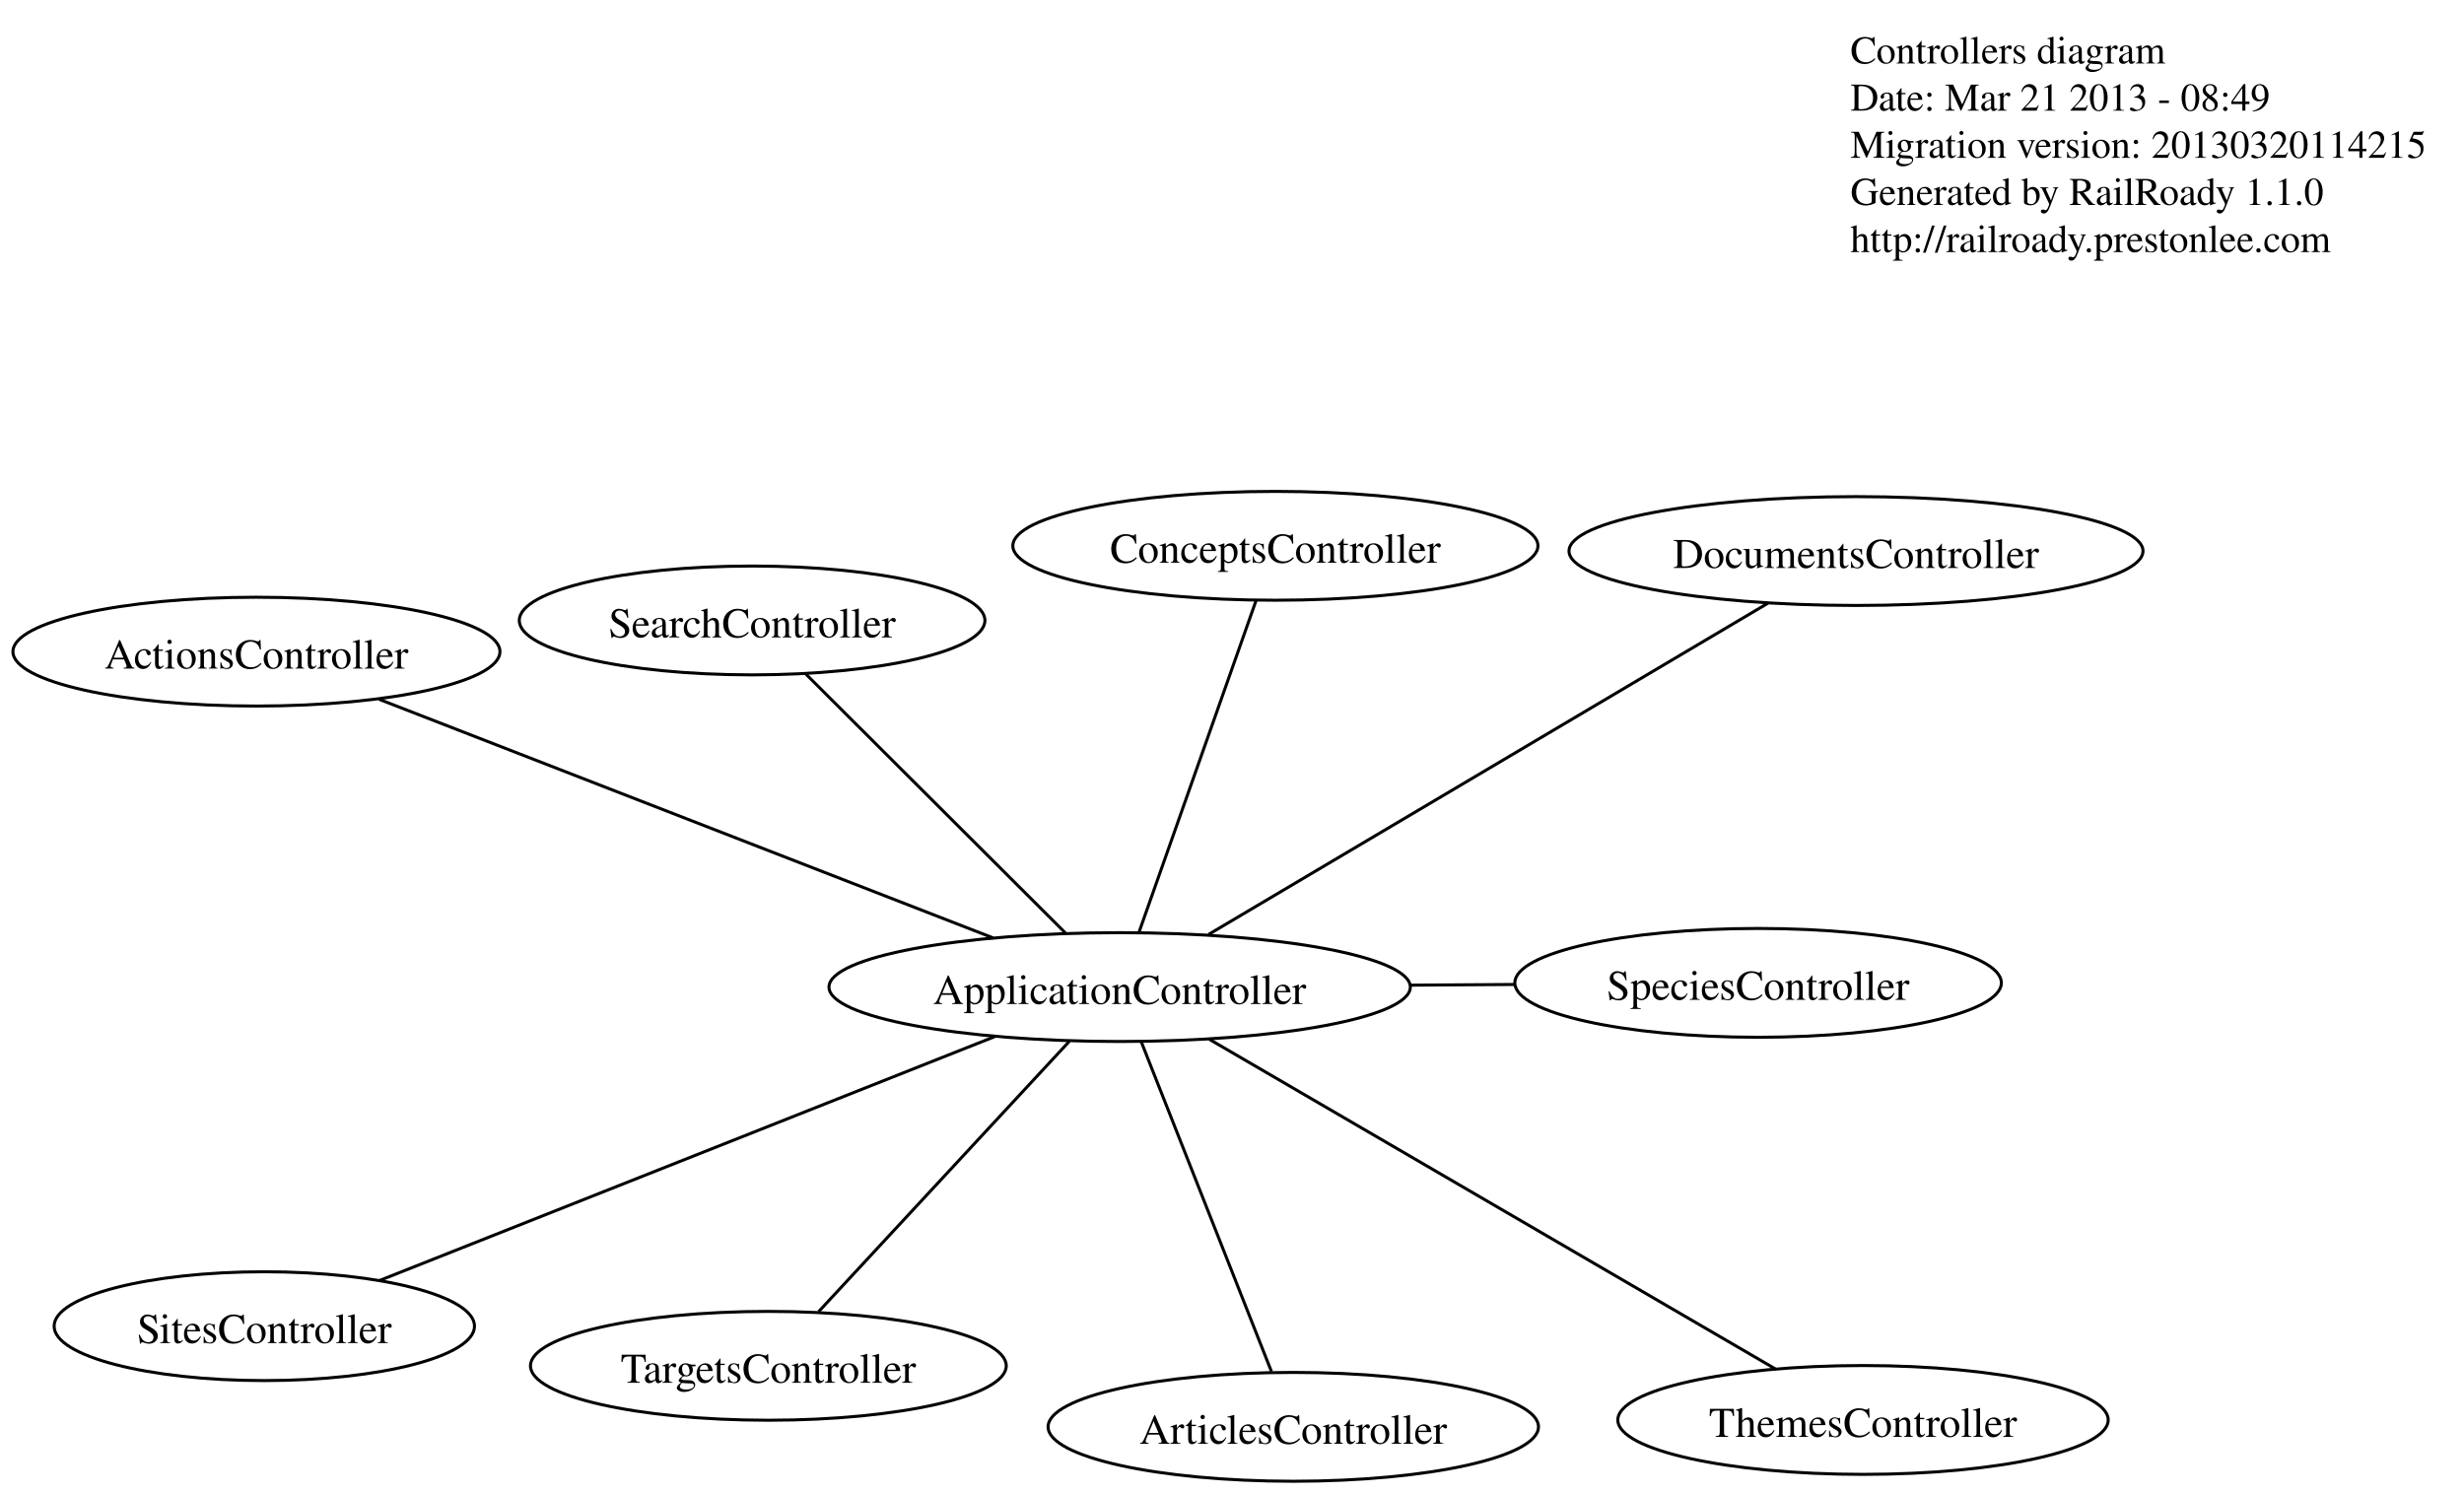
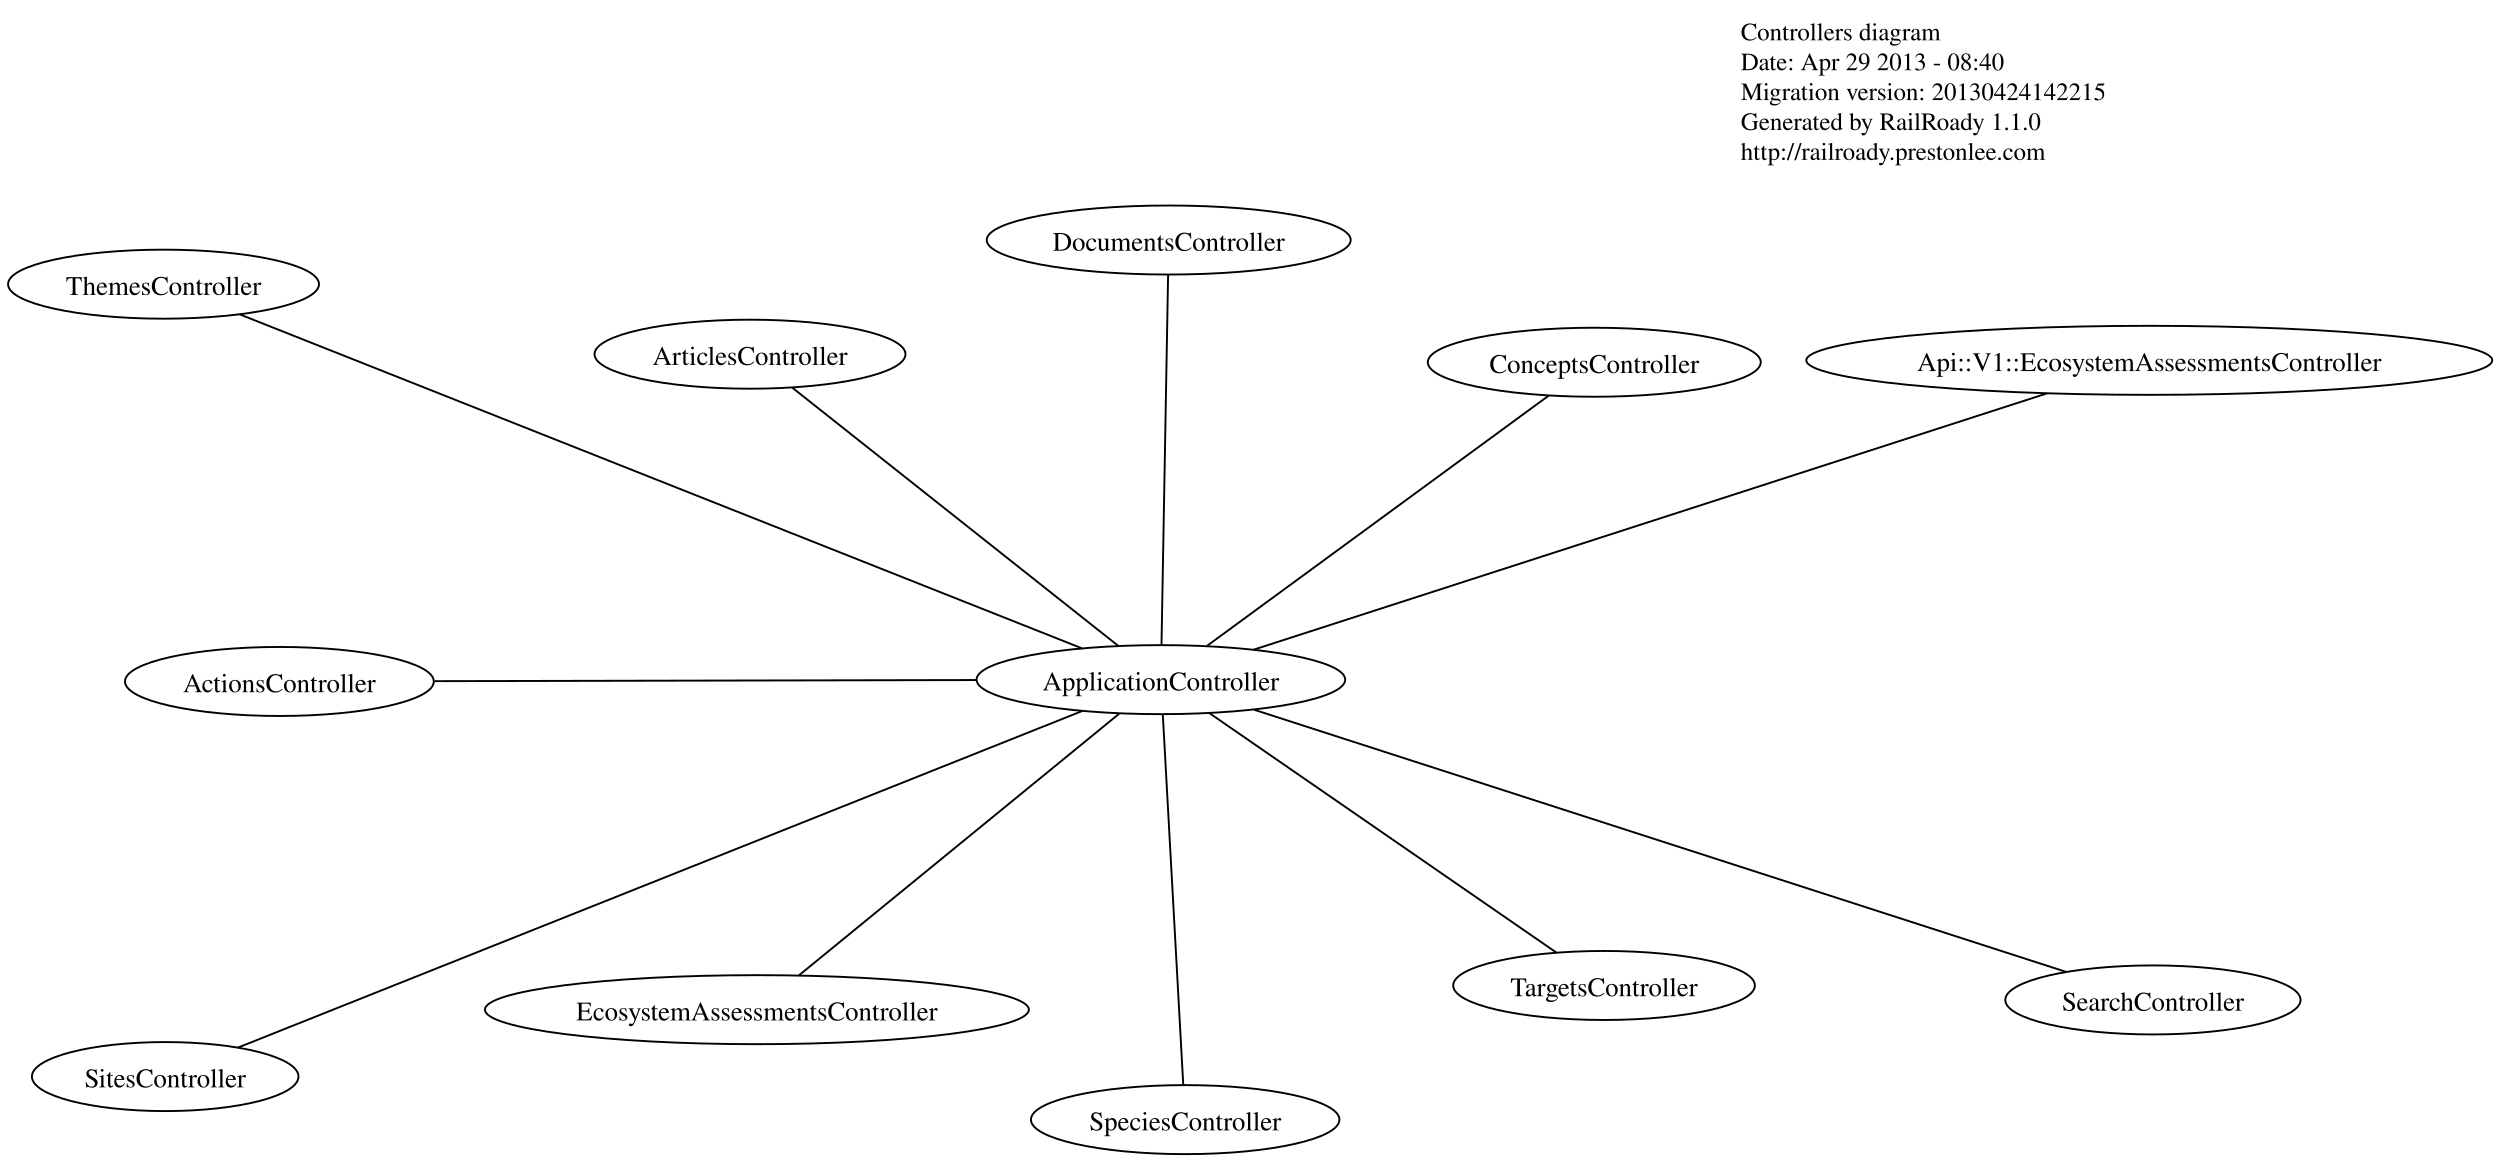
- <svg xmlns="http://www.w3.org/2000/svg" width="815pt" height="494pt" viewBox="0.00 0.00 814.90 494.00">
-   <g id="graph0" class="graph" transform="scale(1 1) rotate(0) translate(4 490)">
-     <polygon fill="white" stroke="white" points="-4,5 -4,-490 811.899,-490 811.899,5 -4,5" />
+ <svg xmlns="http://www.w3.org/2000/svg" width="1304pt" height="606pt" viewBox="0.00 0.00 1304.02 606.00">
+   <g id="graph0" class="graph" transform="scale(1 1) rotate(0) translate(4 602)">
+     <polygon fill="white" stroke="white" points="-4,5 -4,-602 1301.02,-602 1301.02,5 -4,5" />
    <g id="node1" class="node">
-       <text text-anchor="start" x="608" y="-469" font-family="Times,serif" font-size="13.00">Controllers diagram</text>
-       <text text-anchor="start" x="608" y="-453.4" font-family="Times,serif" font-size="13.00">Date: Mar 21 2013 - 08:49</text>
-       <text text-anchor="start" x="608" y="-437.8" font-family="Times,serif" font-size="13.00">Migration version: 20130320114215</text>
-       <text text-anchor="start" x="608" y="-422.2" font-family="Times,serif" font-size="13.00">Generated by RailRoady 1.1.0</text>
-       <text text-anchor="start" x="608" y="-406.6" font-family="Times,serif" font-size="13.00">http://railroady.prestonlee.com</text>
+       <text text-anchor="start" x="904" y="-581" font-family="Times,serif" font-size="13.00">Controllers diagram</text>
+       <text text-anchor="start" x="904" y="-565.4" font-family="Times,serif" font-size="13.00">Date: Apr 29 2013 - 08:40</text>
+       <text text-anchor="start" x="904" y="-549.8" font-family="Times,serif" font-size="13.00">Migration version: 20130424142215</text>
+       <text text-anchor="start" x="904" y="-534.2" font-family="Times,serif" font-size="13.00">Generated by RailRoady 1.1.0</text>
+       <text text-anchor="start" x="904" y="-518.6" font-family="Times,serif" font-size="13.00">http://railroady.prestonlee.com</text>
    </g>
    <g id="node2" class="node">
-       <ellipse fill="none" stroke="black" cx="80.771" cy="-274.438" rx="80.543" ry="18" />
-       <text text-anchor="middle" x="80.771" y="-268.838" font-family="Times,serif" font-size="14.00">ActionsController</text>
+       <ellipse fill="none" stroke="black" cx="141.738" cy="-246.547" rx="80.543" ry="18" />
+       <text text-anchor="middle" x="141.738" y="-240.947" font-family="Times,serif" font-size="14.00">ActionsController</text>
    </g>
    <g id="node3" class="node">
-       <ellipse fill="none" stroke="black" cx="366.291" cy="-163.473" rx="96.145" ry="18" />
-       <text text-anchor="middle" x="366.291" y="-157.873" font-family="Times,serif" font-size="14.00">ApplicationController</text>
+       <ellipse fill="none" stroke="black" cx="1117.08" cy="-414.054" rx="178.897" ry="18" />
+       <text text-anchor="middle" x="1117.08" y="-408.454" font-family="Times,serif" font-size="14.00">Api::V1::EcosystemAssessmentsController</text>
+     </g>
+     <g id="node4" class="node">
+       <ellipse fill="none" stroke="black" cx="601.521" cy="-247.498" rx="96.145" ry="18" />
+       <text text-anchor="middle" x="601.521" y="-241.898" font-family="Times,serif" font-size="14.00">ApplicationController</text>
    </g>
    <g id="edge1" class="edge">
-       <path fill="none" stroke="black" d="M324.468,-179.727C269.946,-200.917 175.207,-237.737 121.319,-258.68" />
-     </g>
-     <g id="node4" class="node">
-       <ellipse fill="none" stroke="black" cx="423.721" cy="-18" rx="81.099" ry="18" />
-       <text text-anchor="middle" x="423.721" y="-12.4" font-family="Times,serif" font-size="14.00">ArticlesController</text>
+       <path fill="none" stroke="black" d="M505.135,-247.299C421.398,-247.125 301.495,-246.877 222.653,-246.714" />
    </g>
    <g id="edge2" class="edge">
-       <path fill="none" stroke="black" d="M373.449,-145.343C384.454,-117.467 405.414,-64.372 416.473,-36.359" />
+       <path fill="none" stroke="black" d="M650.023,-263.167C746.78,-294.426 963.107,-364.312 1063.72,-396.817" />
    </g>
    <g id="node5" class="node">
-       <ellipse fill="none" stroke="black" cx="417.802" cy="-309.446" rx="86.84" ry="18" />
-       <text text-anchor="middle" x="417.802" y="-303.846" font-family="Times,serif" font-size="14.00">ConceptsController</text>
+       <ellipse fill="none" stroke="black" cx="387.211" cy="-417.251" rx="81.099" ry="18" />
+       <text text-anchor="middle" x="387.211" y="-411.651" font-family="Times,serif" font-size="14.00">ArticlesController</text>
    </g>
    <g id="edge3" class="edge">
-       <path fill="none" stroke="black" d="M372.711,-181.666C382.636,-209.791 401.588,-263.498 411.463,-291.483" />
+       <path fill="none" stroke="black" d="M579.393,-265.025C538.219,-297.639 450.301,-367.278 409.218,-399.819" />
    </g>
    <g id="node6" class="node">
-       <ellipse fill="none" stroke="black" cx="609.848" cy="-307.715" rx="94.929" ry="18" />
-       <text text-anchor="middle" x="609.848" y="-302.115" font-family="Times,serif" font-size="14.00">DocumentsController</text>
+       <ellipse fill="none" stroke="black" cx="827.589" cy="-413.055" rx="86.84" ry="18" />
+       <text text-anchor="middle" x="827.589" y="-407.455" font-family="Times,serif" font-size="14.00">ConceptsController</text>
    </g>
    <g id="edge4" class="edge">
-       <path fill="none" stroke="black" d="M395.67,-180.872C442.609,-208.671 533.98,-262.783 580.745,-290.479" />
+       <path fill="none" stroke="black" d="M625.714,-265.216C669.34,-297.164 760.661,-364.042 803.909,-395.714" />
    </g>
    <g id="node7" class="node">
-       <ellipse fill="none" stroke="black" cx="244.717" cy="-284.754" rx="77.007" ry="18" />
-       <text text-anchor="middle" x="244.717" y="-279.154" font-family="Times,serif" font-size="14.00">SearchController</text>
+       <ellipse fill="none" stroke="black" cx="605.612" cy="-476.807" rx="94.929" ry="18" />
+       <text text-anchor="middle" x="605.612" y="-471.207" font-family="Times,serif" font-size="14.00">DocumentsController</text>
    </g>
    <g id="edge5" class="edge">
-       <path fill="none" stroke="black" d="M348.353,-181.369C325.235,-204.431 285.294,-244.275 262.334,-267.18" />
+       <path fill="none" stroke="black" d="M601.849,-265.876C602.617,-308.918 604.524,-415.847 605.288,-458.66" />
    </g>
    <g id="node8" class="node">
-       <ellipse fill="none" stroke="black" cx="83.376" cy="-51.302" rx="69.522" ry="18" />
-       <text text-anchor="middle" x="83.376" y="-45.702" font-family="Times,serif" font-size="14.00">SitesController</text>
+       <ellipse fill="none" stroke="black" cx="390.806" cy="-75.351" rx="141.857" ry="18" />
+       <text text-anchor="middle" x="390.806" y="-69.751" font-family="Times,serif" font-size="14.00">EcosystemAssessmentsController</text>
    </g>
    <g id="edge6" class="edge">
-       <path fill="none" stroke="black" d="M325.153,-147.163C270.441,-125.47 174.48,-87.423 121.392,-66.375" />
+       <path fill="none" stroke="black" d="M579.764,-229.724C539.386,-196.736 453.287,-126.395 412.76,-93.287" />
    </g>
    <g id="node9" class="node">
-       <ellipse fill="none" stroke="black" cx="577.462" cy="-164.868" rx="80.458" ry="18" />
-       <text text-anchor="middle" x="577.462" y="-159.268" font-family="Times,serif" font-size="14.00">SpeciesController</text>
+       <ellipse fill="none" stroke="black" cx="1118.99" cy="-80.432" rx="77.007" ry="18" />
+       <text text-anchor="middle" x="1118.99" y="-74.832" font-family="Times,serif" font-size="14.00">SearchController</text>
    </g>
    <g id="edge7" class="edge">
-       <path fill="none" stroke="black" d="M462.607,-164.109C474.138,-164.185 485.817,-164.263 497.089,-164.337" />
+       <path fill="none" stroke="black" d="M650.203,-231.781C750.086,-199.534 976.921,-126.299 1073.78,-95.028" />
    </g>
    <g id="node10" class="node">
-       <ellipse fill="none" stroke="black" cx="250.096" cy="-38.187" rx="78.686" ry="18" />
-       <text text-anchor="middle" x="250.096" y="-32.587" font-family="Times,serif" font-size="14.00">TargetsController</text>
+       <ellipse fill="none" stroke="black" cx="82.17" cy="-40.453" rx="69.522" ry="18" />
+       <text text-anchor="middle" x="82.17" y="-34.853" font-family="Times,serif" font-size="14.00">SitesController</text>
    </g>
    <g id="edge8" class="edge">
-       <path fill="none" stroke="black" d="M349.643,-145.523C327.555,-121.706 288.786,-79.905 266.713,-56.105" />
+       <path fill="none" stroke="black" d="M560.334,-231.079C462.088,-191.912 215.122,-93.456 120.176,-55.605" />
    </g>
    <g id="node11" class="node">
-       <ellipse fill="none" stroke="black" cx="612.165" cy="-20.279" rx="81.099" ry="18" />
-       <text text-anchor="middle" x="612.165" y="-14.679" font-family="Times,serif" font-size="14.00">ThemesController</text>
+       <ellipse fill="none" stroke="black" cx="614.2" cy="-18" rx="80.458" ry="18" />
+       <text text-anchor="middle" x="614.2" y="-12.4" font-family="Times,serif" font-size="14.00">SpeciesController</text>
    </g>
    <g id="edge9" class="edge">
-       <path fill="none" stroke="black" d="M395.949,-146.201C443.463,-118.529 536.072,-64.595 583.165,-37.169" />
+       <path fill="none" stroke="black" d="M602.516,-229.49C604.88,-186.694 610.815,-79.272 613.192,-36.242" />
+     </g>
+     <g id="node12" class="node">
+       <ellipse fill="none" stroke="black" cx="832.68" cy="-87.974" rx="78.686" ry="18" />
+       <text text-anchor="middle" x="832.68" y="-82.374" font-family="Times,serif" font-size="14.00">TargetsController</text>
+     </g>
+     <g id="edge10" class="edge">
+       <path fill="none" stroke="black" d="M626.699,-230.123C671.282,-199.356 763.574,-135.665 807.883,-105.087" />
+     </g>
+     <g id="node13" class="node">
+       <ellipse fill="none" stroke="black" cx="81.299" cy="-453.777" rx="81.099" ry="18" />
+       <text text-anchor="middle" x="81.299" y="-448.177" font-family="Times,serif" font-size="14.00">ThemesController</text>
+     </g>
+     <g id="edge11" class="edge">
+       <path fill="none" stroke="black" d="M560.265,-263.857C462.455,-302.641 217.489,-399.775 121.128,-437.984" />
    </g>
  </g>
</svg>
